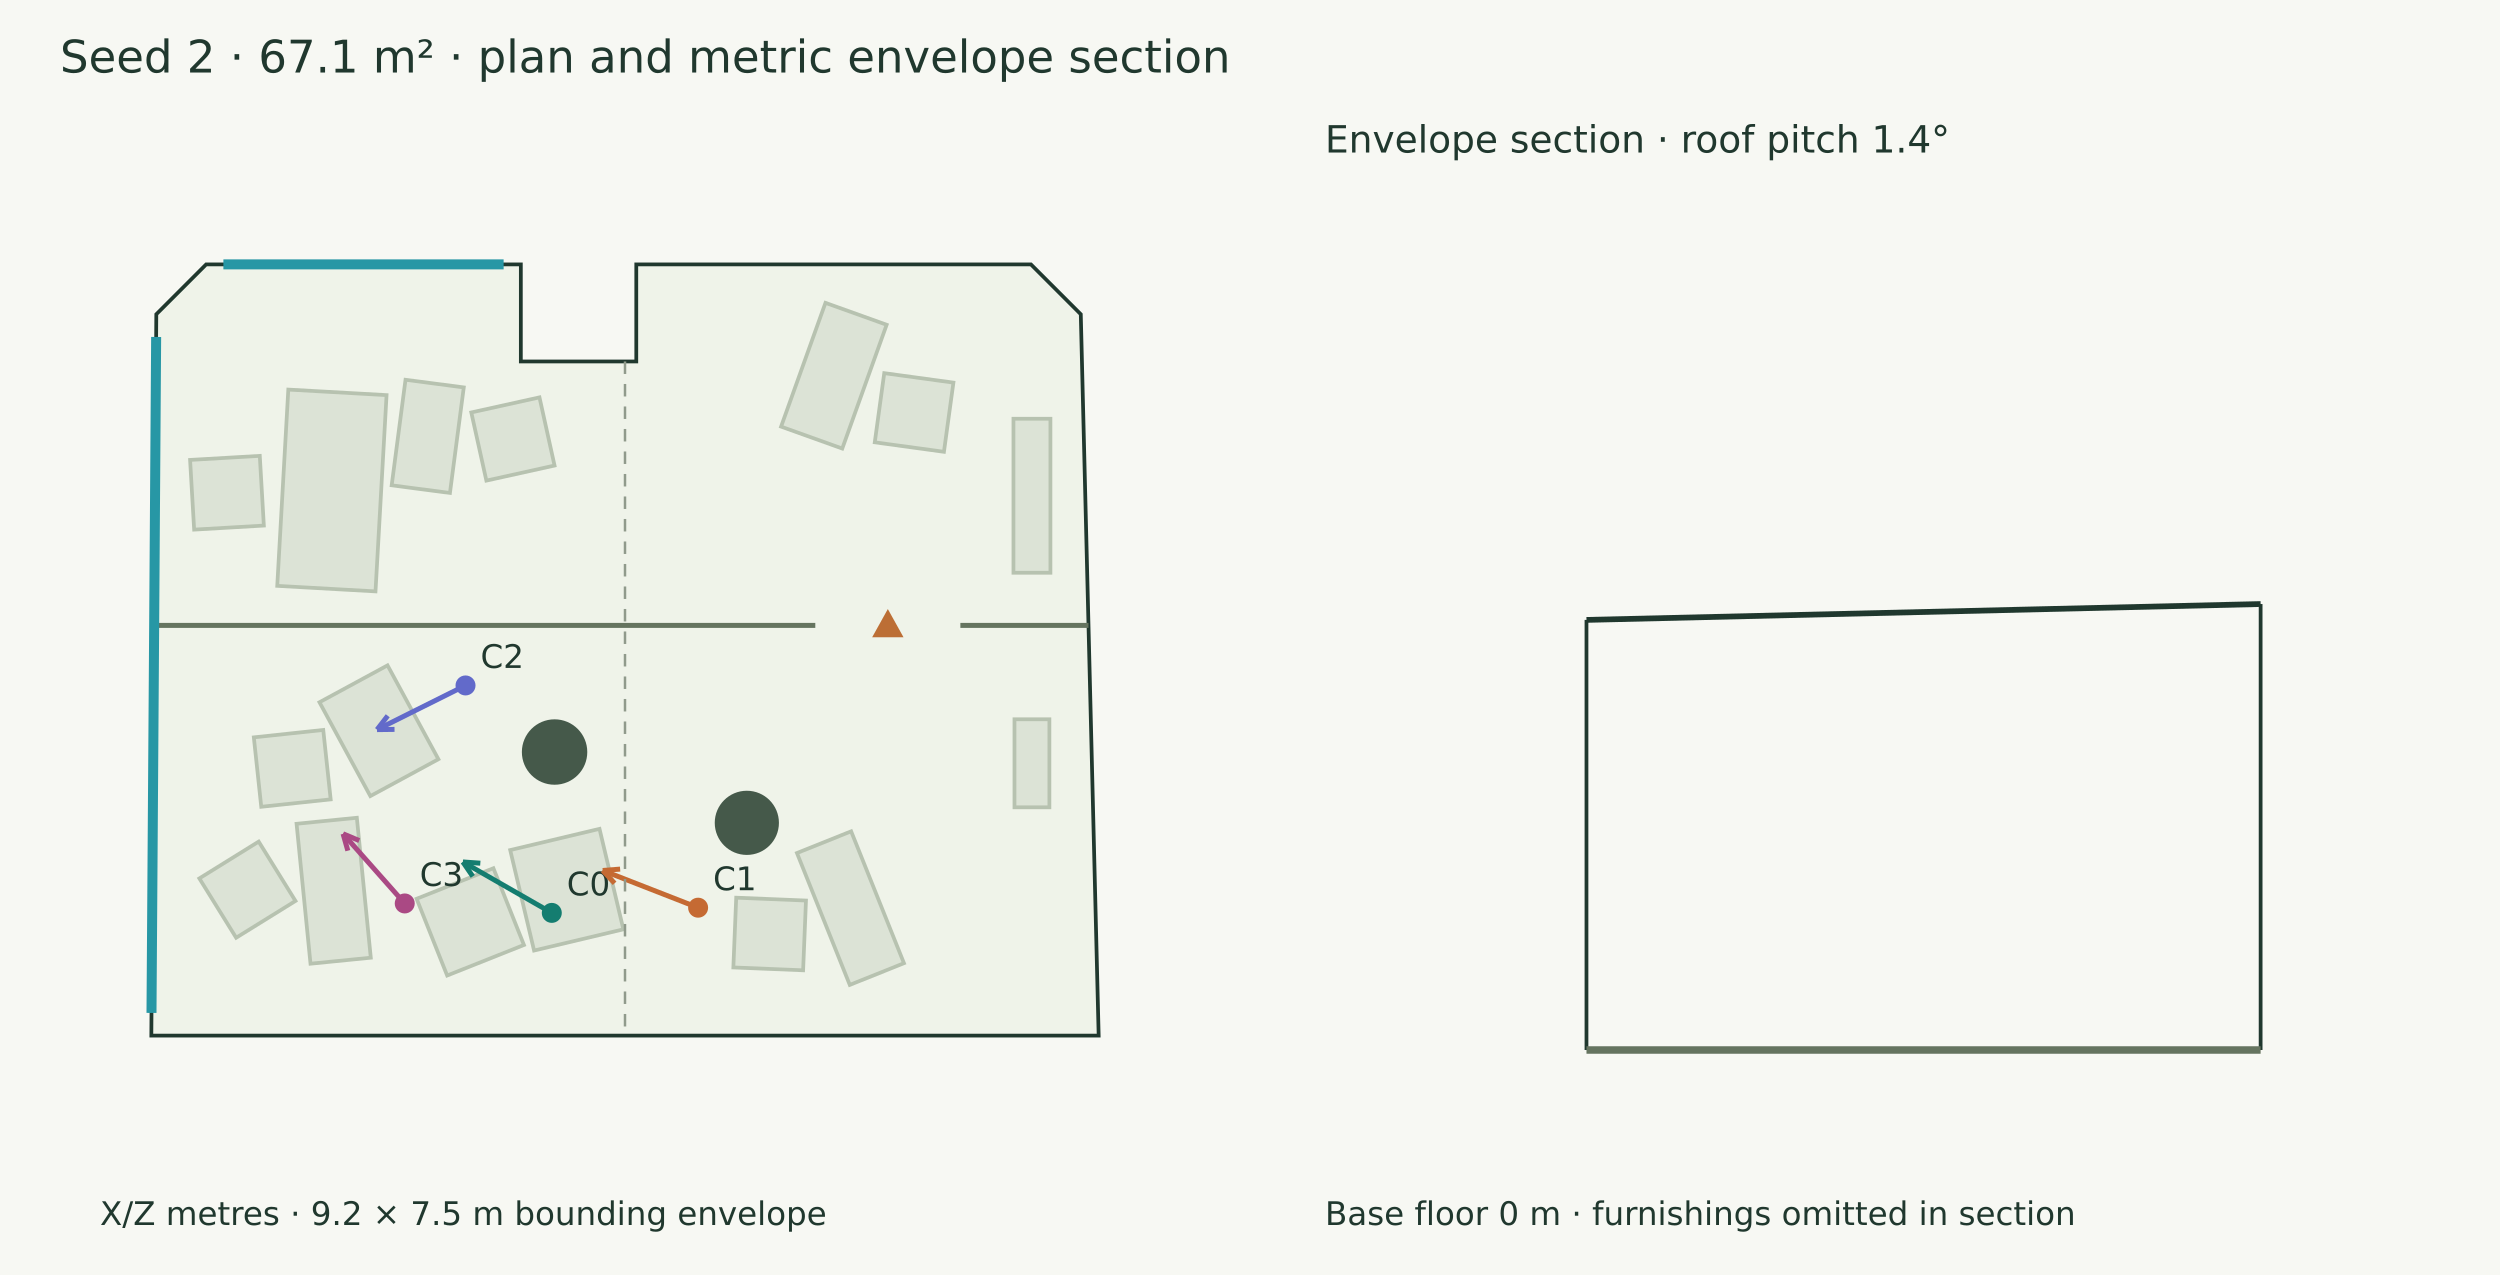
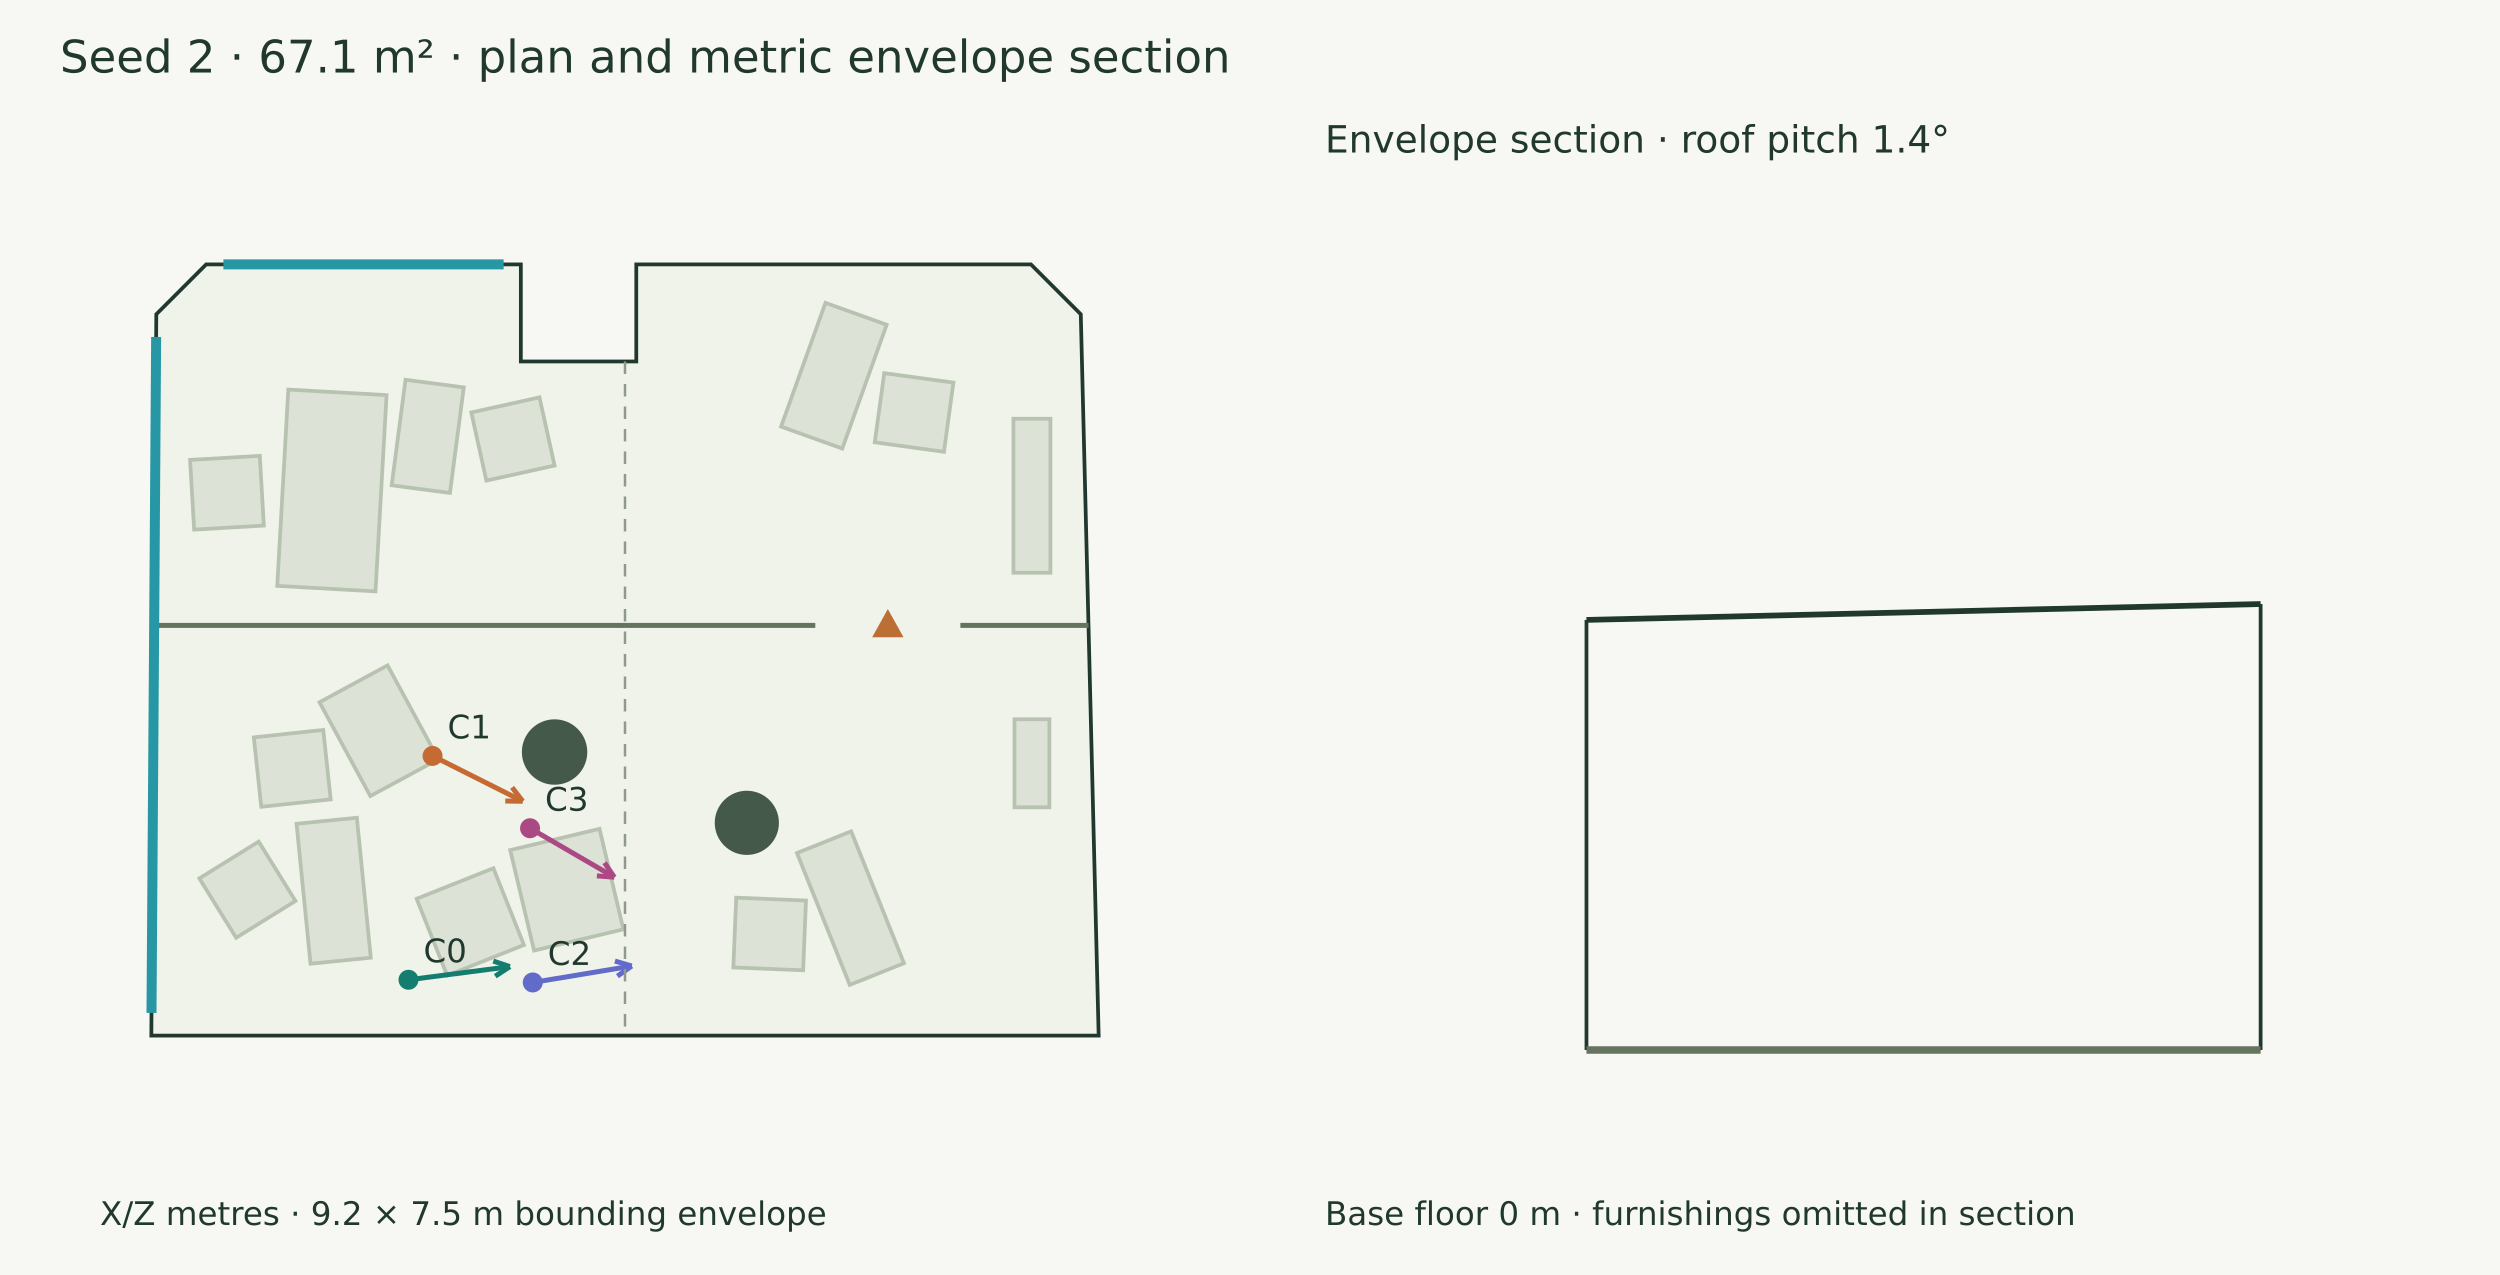
<svg xmlns="http://www.w3.org/2000/svg" width="1000" height="510" viewBox="0 0 1000 510">
  <rect width="100%" height="100%" fill="#f7f8f3" />
  <g font-family="DejaVu Sans" fill="#20382e">
    <text x="24.000" y="29.000" font-size="18">Seed 2 · 67.1 m² · plan and metric envelope section</text>
    <polygon points="82.471,105.751 208.336,105.751 208.336,144.590 254.511,144.590 254.511,105.751 412.361,105.751 432.311,125.701 439.466,414.249 60.534,414.249 62.521,125.701" fill="#eff3e9" stroke="#20382e" stroke-width="1.5" />
    <polygon points="154.623,158.049 150.196,236.556 110.897,234.340 115.324,155.833" fill="#dce3d6" stroke="#b7c2b0" stroke-width="1.5" />
    <polygon points="103.913,182.346 105.537,210.224 77.659,211.848 76.035,183.970" fill="#dce3d6" stroke="#b7c2b0" stroke-width="1.5" />
    <polygon points="312.434,170.648 330.187,121.138 354.656,129.912 336.903,179.422" fill="#dce3d6" stroke="#b7c2b0" stroke-width="1.5" />
    <polygon points="349.907,176.929 353.699,149.262 381.366,153.053 377.575,180.720" fill="#dce3d6" stroke="#b7c2b0" stroke-width="1.5" />
    <polygon points="156.669,194.128 162.204,151.909 185.509,154.965 179.974,197.183" fill="#dce3d6" stroke="#b7c2b0" stroke-width="1.5" />
    <polygon points="194.552,192.244 188.521,164.977 215.788,158.946 221.819,186.213" fill="#dce3d6" stroke="#b7c2b0" stroke-width="1.5" />
    <polygon points="239.802,331.544 249.348,371.726 213.629,380.212 204.083,340.029" fill="#dce3d6" stroke="#b7c2b0" stroke-width="1.5" />
    <polygon points="197.354,347.284 209.576,377.983 178.869,390.208 166.648,359.508" fill="#dce3d6" stroke="#b7c2b0" stroke-width="1.5" />
    <polygon points="155.014,266.144 175.358,303.679 148.136,318.435 127.791,280.900" fill="#dce3d6" stroke="#b7c2b0" stroke-width="1.5" />
    <polygon points="129.297,291.974 132.269,319.741 104.502,322.713 101.530,294.946" fill="#dce3d6" stroke="#b7c2b0" stroke-width="1.5" />
    <polygon points="340.456,332.527 361.583,385.275 339.908,393.956 318.781,341.209" fill="#dce3d6" stroke="#b7c2b0" stroke-width="1.5" />
    <polygon points="322.388,360.219 321.243,388.121 293.341,386.976 294.486,359.074" fill="#dce3d6" stroke="#b7c2b0" stroke-width="1.5" />
    <polygon points="142.734,327.106 148.314,383.077 124.205,385.480 118.625,329.509" fill="#dce3d6" stroke="#b7c2b0" stroke-width="1.5" />
    <polygon points="103.474,336.641 118.192,360.374 94.459,375.092 79.741,351.359" fill="#dce3d6" stroke="#b7c2b0" stroke-width="1.5" />
    <polygon points="405.791,322.924 405.791,287.710 419.754,287.710 419.754,322.924" fill="#dce3d6" stroke="#b7c2b0" stroke-width="1.5" />
    <polygon points="420.165,167.500 420.165,229.101 405.381,229.101 405.381,167.500" fill="#dce3d6" stroke="#b7c2b0" stroke-width="1.5" />
    <circle cx="298.735" cy="329.134" r="12.836" fill="#45594a" />
    <circle cx="221.829" cy="300.814" r="13.082" fill="#45594a" />
    <path d="M61.664,250.160 L326.121,250.160" stroke="#65745f" stroke-width="2" fill="none" />
    <path d="M384.147,250.160 L435.397,250.160" stroke="#65745f" stroke-width="2" fill="none" />
    <polygon points="355.134,245.160 350.134,254.160 360.134,254.160" fill="#bc6e35" stroke="#bc6e35" stroke-width="1.5" />
    <path d="M89.356,105.751 L201.452,105.751" stroke="#2797a5" stroke-width="4" fill="none" />
    <path d="M60.596,405.170 L62.458,134.780" stroke="#2797a5" stroke-width="4" fill="none" />
-     <path d="M220.717,365.155 L185.149,344.788" stroke="#147d70" stroke-width="2" fill="none" />
-     <path d="M185.149,344.788 L192.132,345.278" stroke="#147d70" stroke-width="2" fill="none" />
-     <path d="M185.149,344.788 L189.106,350.563" stroke="#147d70" stroke-width="2" fill="none" />
-     <circle cx="220.717" cy="365.155" r="4" fill="#147d70" />
-     <text x="226.717" y="358.155" font-size="13">C0</text>
-     <path d="M279.243,363.077 L241.074,348.188" stroke="#c56a33" stroke-width="2" fill="none" />
-     <path d="M241.074,348.188 L248.053,347.642" stroke="#c56a33" stroke-width="2" fill="none" />
-     <path d="M241.074,348.188 L245.840,353.315" stroke="#c56a33" stroke-width="2" fill="none" />
-     <circle cx="279.243" cy="363.077" r="4" fill="#c56a33" />
-     <text x="285.243" y="356.077" font-size="13">C1</text>
-     <path d="M186.210,274.179 L150.811,291.843" stroke="#626aca" stroke-width="2" fill="none" />
-     <path d="M150.811,291.843 L155.091,286.304" stroke="#626aca" stroke-width="2" fill="none" />
-     <path d="M150.811,291.843 L157.810,291.753" stroke="#626aca" stroke-width="2" fill="none" />
-     <circle cx="186.21" cy="274.179" r="4" fill="#626aca" />
-     <text x="192.210" y="267.179" font-size="13">C2</text>
-     <path d="M161.892,361.381 L137.229,333.529" stroke="#aa4984" stroke-width="2" fill="none" />
-     <path d="M137.229,333.529 L143.687,336.230" stroke="#aa4984" stroke-width="2" fill="none" />
-     <path d="M137.229,333.529 L139.128,340.267" stroke="#aa4984" stroke-width="2" fill="none" />
-     <circle cx="161.892" cy="361.381" r="4" fill="#aa4984" />
-     <text x="167.892" y="354.381" font-size="13">C3</text>
+     <path d="M163.394,391.913 L203.959,386.647" stroke="#147d70" stroke-width="2" fill="none" />
+     <path d="M203.959,386.647 L198.100,390.477" stroke="#147d70" stroke-width="2" fill="none" />
+     <path d="M203.959,386.647 L197.316,384.439" stroke="#147d70" stroke-width="2" fill="none" />
+     <circle cx="163.394" cy="391.913" r="4" fill="#147d70" />
+     <text x="169.394" y="384.913" font-size="13">C0</text>
+     <path d="M173.018,302.374 L209.094,320.511" stroke="#c56a33" stroke-width="2" fill="none" />
+     <path d="M209.094,320.511 L202.095,320.400" stroke="#c56a33" stroke-width="2" fill="none" />
+     <path d="M209.094,320.511 L204.830,314.959" stroke="#c56a33" stroke-width="2" fill="none" />
+     <circle cx="173.018" cy="302.374" r="4" fill="#c56a33" />
+     <text x="179.018" y="295.374" font-size="13">C1</text>
+     <path d="M213.102,392.986 L252.688,386.403" stroke="#626aca" stroke-width="2" fill="none" />
+     <path d="M252.688,386.403 L246.970,390.441" stroke="#626aca" stroke-width="2" fill="none" />
+     <path d="M252.688,386.403 L245.971,384.434" stroke="#626aca" stroke-width="2" fill="none" />
+     <circle cx="213.102" cy="392.986" r="4" fill="#626aca" />
+     <text x="219.102" y="385.986" font-size="13">C2</text>
+     <path d="M212.020,331.294 L245.728,350.881" stroke="#aa4984" stroke-width="2" fill="none" />
+     <path d="M245.728,350.881 L238.748,350.347" stroke="#aa4984" stroke-width="2" fill="none" />
+     <path d="M245.728,350.881 L241.808,345.082" stroke="#aa4984" stroke-width="2" fill="none" />
+     <circle cx="212.02" cy="331.294" r="4" fill="#aa4984" />
+     <text x="218.020" y="324.294" font-size="13">C3</text>
    <text x="40.000" y="490.000" font-size="13">X/Z metres · 9.2 × 7.5 m bounding envelope</text>
    <path d="M250.000,144.590 L250.000,414.249" stroke="#909a8b" stroke-width="1" stroke-dasharray="5 4" fill="none" />
    <path d="M634.590,247.960 L904.249,241.612" stroke="#20382e" stroke-width="2.3" fill="none" />
    <path d="M634.590,420.000 L634.590,247.960" stroke="#20382e" stroke-width="1.5" fill="none" />
    <path d="M904.249,420.000 L904.249,241.612" stroke="#20382e" stroke-width="1.5" fill="none" />
    <path d="M634.590,420.000 L904.249,420.000" stroke="#65745f" stroke-width="3" fill="none" />
    <path d="M634.590,420.000 L634.590,420.000" stroke="#8d9a85" stroke-width="1" fill="none" />
    <path d="M904.249,420.000 L904.249,420.000" stroke="#8d9a85" stroke-width="1" fill="none" />
    <text x="530.000" y="61.000" font-size="15">Envelope section · roof pitch 1.4°</text>
    <text x="530.000" y="490.000" font-size="13">Base floor 0 m · furnishings omitted in section</text>
  </g>
</svg>
